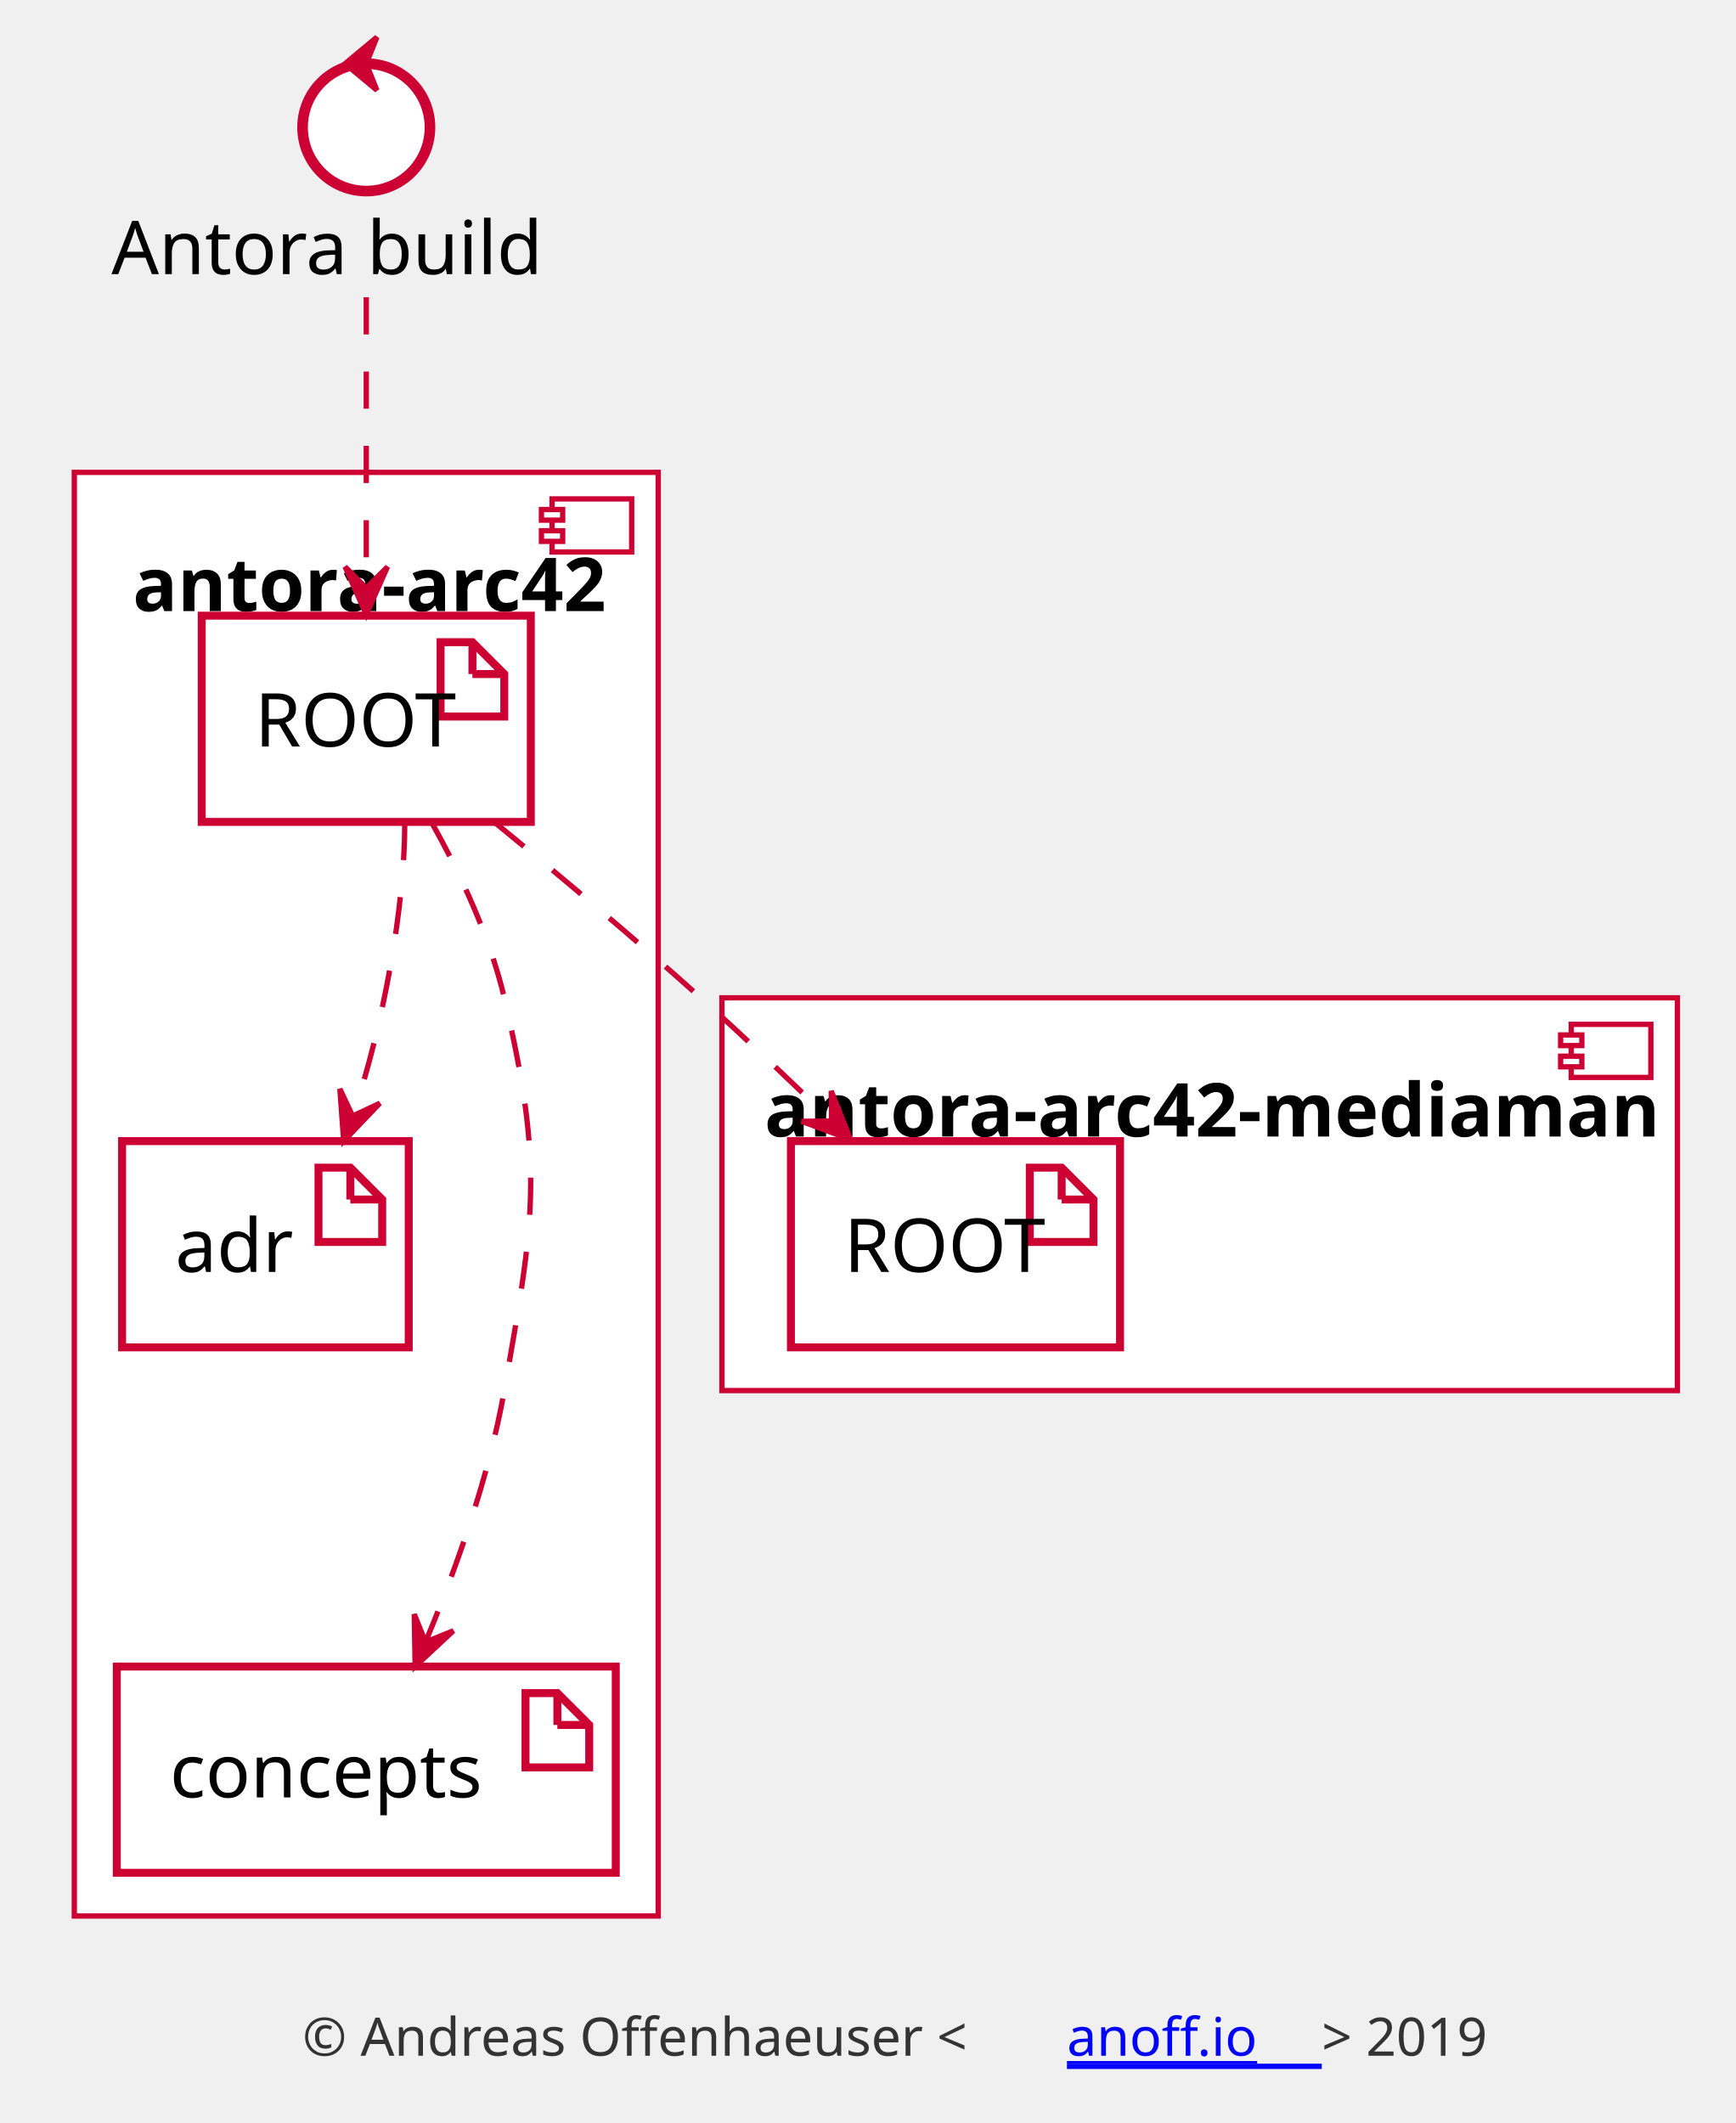
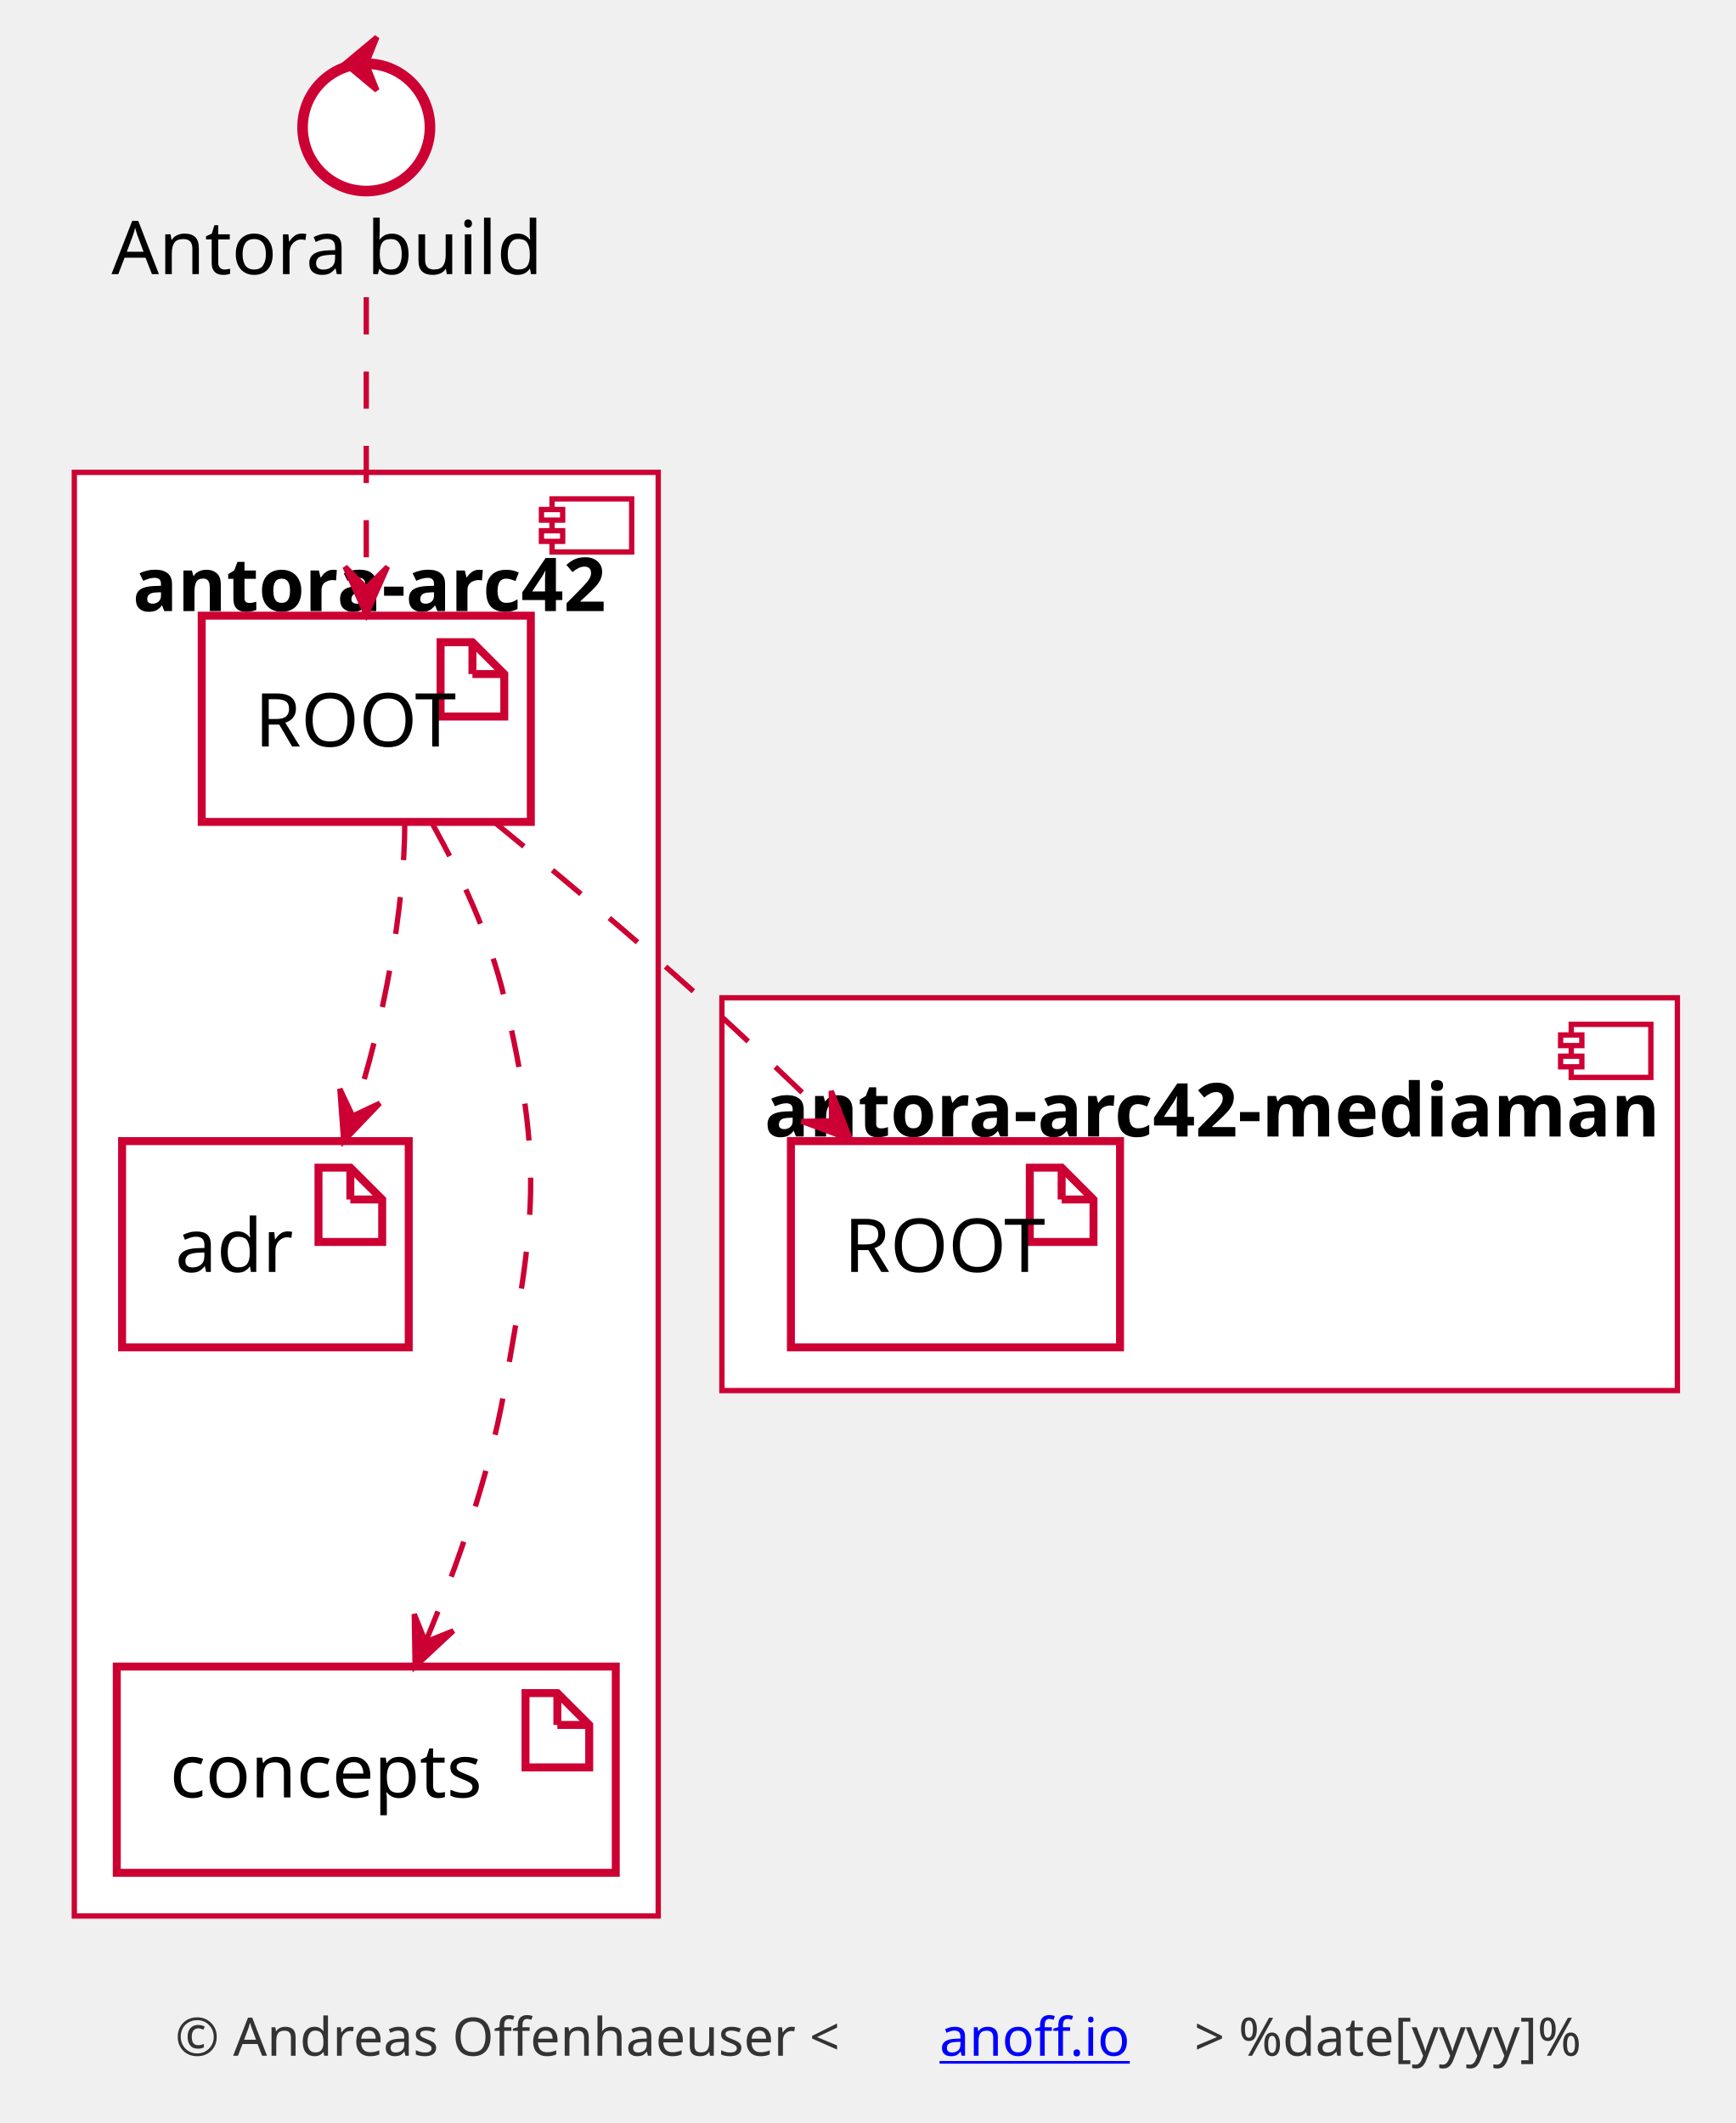
<svg xmlns="http://www.w3.org/2000/svg" xmlns:xlink="http://www.w3.org/1999/xlink" contentScriptType="application/ecmascript" contentStyleType="text/css" height="400px" preserveAspectRatio="none" style="width:327px;height:400px;" version="1.1" viewBox="0 0 327 400" width="327px" zoomAndPan="magnify">
  <defs />
  <g>
    <rect fill="none" height="399.825" style="stroke: #FFFFFF; stroke-width: 0.0;" width="326" x="0" y="0" />
    <rect fill="#FFFFFF" height="272" style="stroke: #CC0033; stroke-width: 1.0;" width="110" x="14" y="89" />
    <rect fill="#FFFFFF" height="10" style="stroke: #CC0033; stroke-width: 1.0;" width="15" x="104" y="94" />
    <rect fill="#FFFFFF" height="2" style="stroke: #CC0033; stroke-width: 1.0;" width="4" x="102" y="96" />
    <rect fill="#FFFFFF" height="2" style="stroke: #CC0033; stroke-width: 1.0;" width="4" x="102" y="100" />
    <text fill="#000000" font-family="sans-serif" font-size="14" font-weight="bold" lengthAdjust="spacingAndGlyphs" textLength="88" x="25" y="115.132">antora-arc42</text>
    <rect fill="#FFFFFF" height="74" style="stroke: #CC0033; stroke-width: 1.0;" width="180" x="136" y="188" />
    <rect fill="#FFFFFF" height="10" style="stroke: #CC0033; stroke-width: 1.0;" width="15" x="296" y="193" />
    <rect fill="#FFFFFF" height="2" style="stroke: #CC0033; stroke-width: 1.0;" width="4" x="294" y="195" />
    <rect fill="#FFFFFF" height="2" style="stroke: #CC0033; stroke-width: 1.0;" width="4" x="294" y="199" />
    <text fill="#000000" font-family="sans-serif" font-size="14" font-weight="bold" lengthAdjust="spacingAndGlyphs" textLength="164" x="144" y="214.132">antora-arc42-mediaman</text>
    <rect fill="#FFFFFF" height="38.859" style="stroke: #CC0033; stroke-width: 1.5;" width="62" x="38" y="116" />
    <polygon fill="#FFFFFF" points="83,121,83,135,95,135,95,127,89,121,83,121" style="stroke: #CC0033; stroke-width: 1.5;" />
    <line style="stroke: #CC0033; stroke-width: 1.5;" x1="89" x2="89" y1="121" y2="127" />
    <line style="stroke: #CC0033; stroke-width: 1.5;" x1="95" x2="89" y1="127" y2="127" />
    <text fill="#000000" font-family="sans-serif" font-size="14" lengthAdjust="spacingAndGlyphs" textLength="32" x="48" y="140.655">ROOT</text>
    <rect fill="#FFFFFF" height="38.859" style="stroke: #CC0033; stroke-width: 1.5;" width="54" x="23" y="215" />
    <polygon fill="#FFFFFF" points="60,220,60,234,72,234,72,226,66,220,60,220" style="stroke: #CC0033; stroke-width: 1.5;" />
    <line style="stroke: #CC0033; stroke-width: 1.5;" x1="66" x2="66" y1="220" y2="226" />
    <line style="stroke: #CC0033; stroke-width: 1.5;" x1="72" x2="66" y1="226" y2="226" />
    <text fill="#000000" font-family="sans-serif" font-size="14" lengthAdjust="spacingAndGlyphs" textLength="24" x="33" y="239.655">adr</text>
    <rect fill="#FFFFFF" height="38.859" style="stroke: #CC0033; stroke-width: 1.5;" width="94" x="22" y="314" />
    <polygon fill="#FFFFFF" points="99,319,99,333,111,333,111,325,105,319,99,319" style="stroke: #CC0033; stroke-width: 1.5;" />
    <line style="stroke: #CC0033; stroke-width: 1.5;" x1="105" x2="105" y1="319" y2="325" />
    <line style="stroke: #CC0033; stroke-width: 1.5;" x1="111" x2="105" y1="325" y2="325" />
    <text fill="#000000" font-family="sans-serif" font-size="14" lengthAdjust="spacingAndGlyphs" textLength="64" x="32" y="338.655">concepts</text>
    <rect fill="#FFFFFF" height="38.859" style="stroke: #CC0033; stroke-width: 1.5;" width="62" x="149" y="215" />
    <polygon fill="#FFFFFF" points="194,220,194,234,206,234,206,226,200,220,194,220" style="stroke: #CC0033; stroke-width: 1.5;" />
    <line style="stroke: #CC0033; stroke-width: 1.5;" x1="200" x2="200" y1="220" y2="226" />
    <line style="stroke: #CC0033; stroke-width: 1.5;" x1="206" x2="200" y1="226" y2="226" />
    <text fill="#000000" font-family="sans-serif" font-size="14" lengthAdjust="spacingAndGlyphs" textLength="32" x="159" y="239.655">ROOT</text>
    <ellipse cx="69" cy="24" fill="#FFFFFF" rx="12" ry="12" style="stroke: #CC0033; stroke-width: 2.0;" />
    <polygon fill="#CC0033" points="65,12,71,7,69,12,71,17,65,12" style="stroke: #CC0033; stroke-width: 1.0;" />
    <text fill="#000000" font-family="sans-serif" font-size="14" lengthAdjust="spacingAndGlyphs" textLength="96" x="21" y="51.655">Antora build</text>
-     <path d="M76.254,155.059 C76.249,170.788 72.271,192.978 66.568,209.909 " fill="none" id="ROOT-adr" style="stroke: #CC0033; stroke-width: 1.0; stroke-dasharray: 7.0,7.0;" />
+     <path d="M76.254,155.059 C76.249,170.788 72.271,192.978 66.568,209.909 " fill="none" id="ROOT-adr-1" style="stroke: #CC0033; stroke-width: 1.0; stroke-dasharray: 7.0,7.0;" />
    <polygon fill="#CC0033" points="64.746,214.981,71.553,207.864,66.436,210.276,64.025,205.159,64.746,214.981" style="stroke: #CC0033; stroke-width: 1.0;" />
    <path d="M69,56.005 C69,72.315 69,93.846 69,110.386 " fill="none" id="antora-ROOT" style="stroke: #CC0033; stroke-width: 1.0; stroke-dasharray: 7.0,7.0;" />
    <polygon fill="#CC0033" points="69,115.789,73,106.789,69,110.789,65,106.789,69,115.789" style="stroke: #CC0033; stroke-width: 1.0;" />
    <path d="M81.41,155.123 C86.721,164.656 92.311,176.512 95,188 C102.495,220.023 100.706,229.61 95,262 C92.142,278.219 85.901,295.601 80.249,309.165 " fill="none" id="ROOT-concepts" style="stroke: #CC0033; stroke-width: 1.0; stroke-dasharray: 7.0,7.0;" />
    <polygon fill="#CC0033" points="78.201,313.98,85.405,307.264,80.158,309.379,78.043,304.133,78.201,313.98" style="stroke: #CC0033; stroke-width: 1.0;" />
    <path d="M93.291,155.03 C105.144,164.738 119.505,176.77 132,188 C140.157,195.332 148.835,203.589 156.537,211.089 " fill="none" id="ROOT-media_root" style="stroke: #CC0033; stroke-width: 1.0; stroke-dasharray: 7.0,7.0;" />
    <polygon fill="#CC0033" points="160.233,214.703,156.594,205.551,156.658,211.207,151.001,211.271,160.233,214.703" style="stroke: #CC0033; stroke-width: 1.0;" />
-     <text fill="#333333" font-family="sans-serif" font-size="10" lengthAdjust="spacingAndGlyphs" textLength="144" x="57" y="387.325">© Andreas Offenhaeuser &lt;</text>
-     <a target="_top" xlink:actuate="onRequest" xlink:href="https://anoff.io" xlink:show="new" xlink:title="https://anoff.io" xlink:type="simple">
-       <text fill="#0000FF" font-family="sans-serif" font-size="10" lengthAdjust="spacingAndGlyphs" text-decoration="underline" textLength="48" x="201" y="387.325">anoff.io</text>
-       <line style="stroke: #0000FF; stroke-width: 1.0;" x1="201" x2="249" y1="389.325" y2="389.325" />
+     <text fill="#333333" font-family="sans-serif" font-size="10" lengthAdjust="spacingAndGlyphs" textLength="144" x="33" y="387.325">© Andreas Offenhaeuser &lt;</text>
+     <a href="https://anoff.io" target="_top" xlink:actuate="onRequest" xlink:show="new" xlink:title="https://anoff.io" xlink:type="simple">
+       <text fill="#0000FF" font-family="sans-serif" font-size="10" lengthAdjust="spacingAndGlyphs" text-decoration="underline" textLength="48" x="177" y="387.325">anoff.io</text>
    </a>
-     <text fill="#333333" font-family="sans-serif" font-size="10" lengthAdjust="spacingAndGlyphs" textLength="36" x="249" y="387.325">&gt; 2019</text>
+     <text fill="#333333" font-family="sans-serif" font-size="10" lengthAdjust="spacingAndGlyphs" textLength="84" x="225" y="387.325">&gt; %date[yyyy]%</text>
  </g>
</svg>
